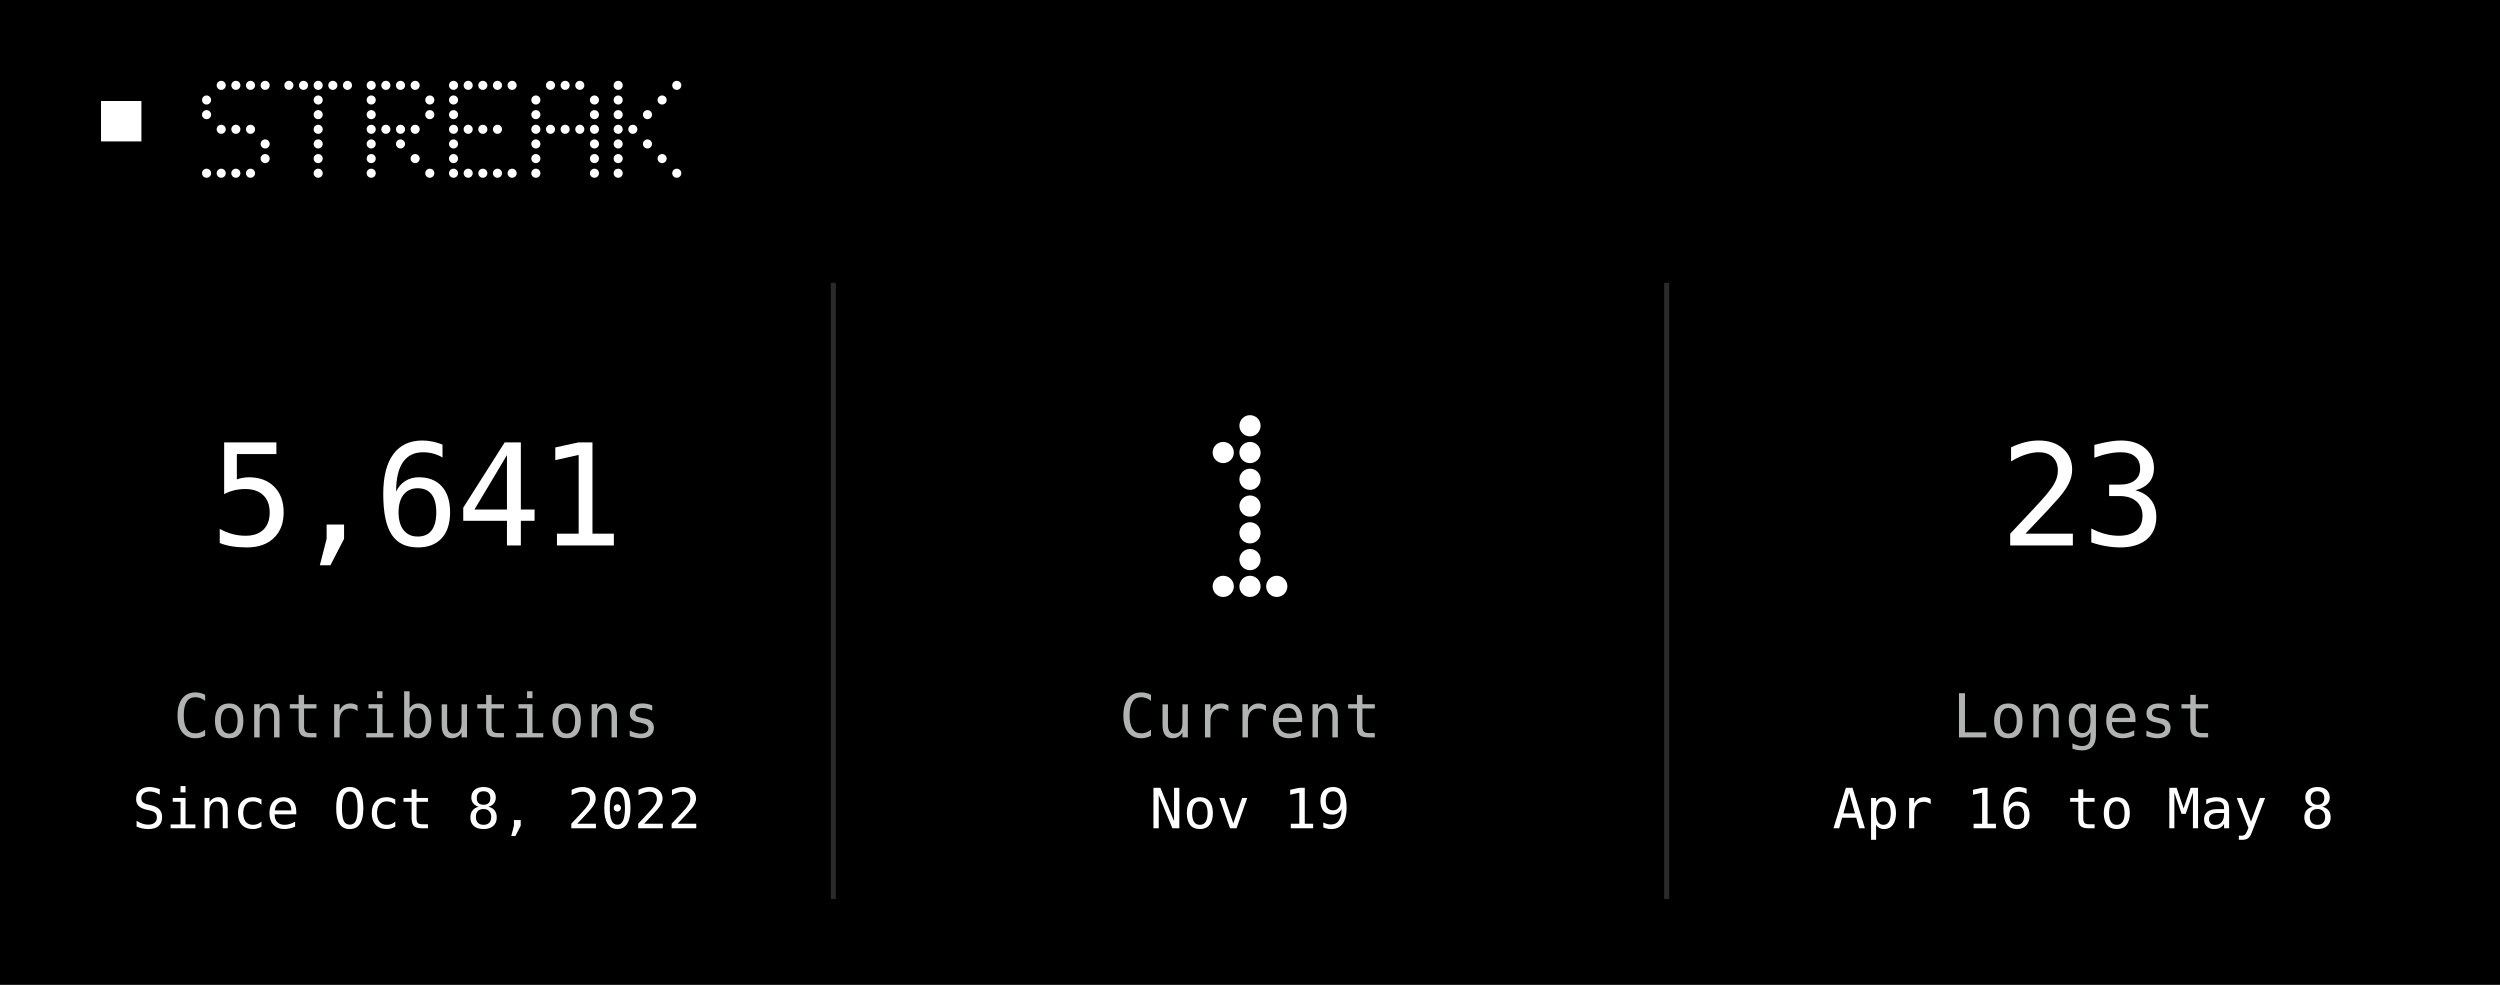
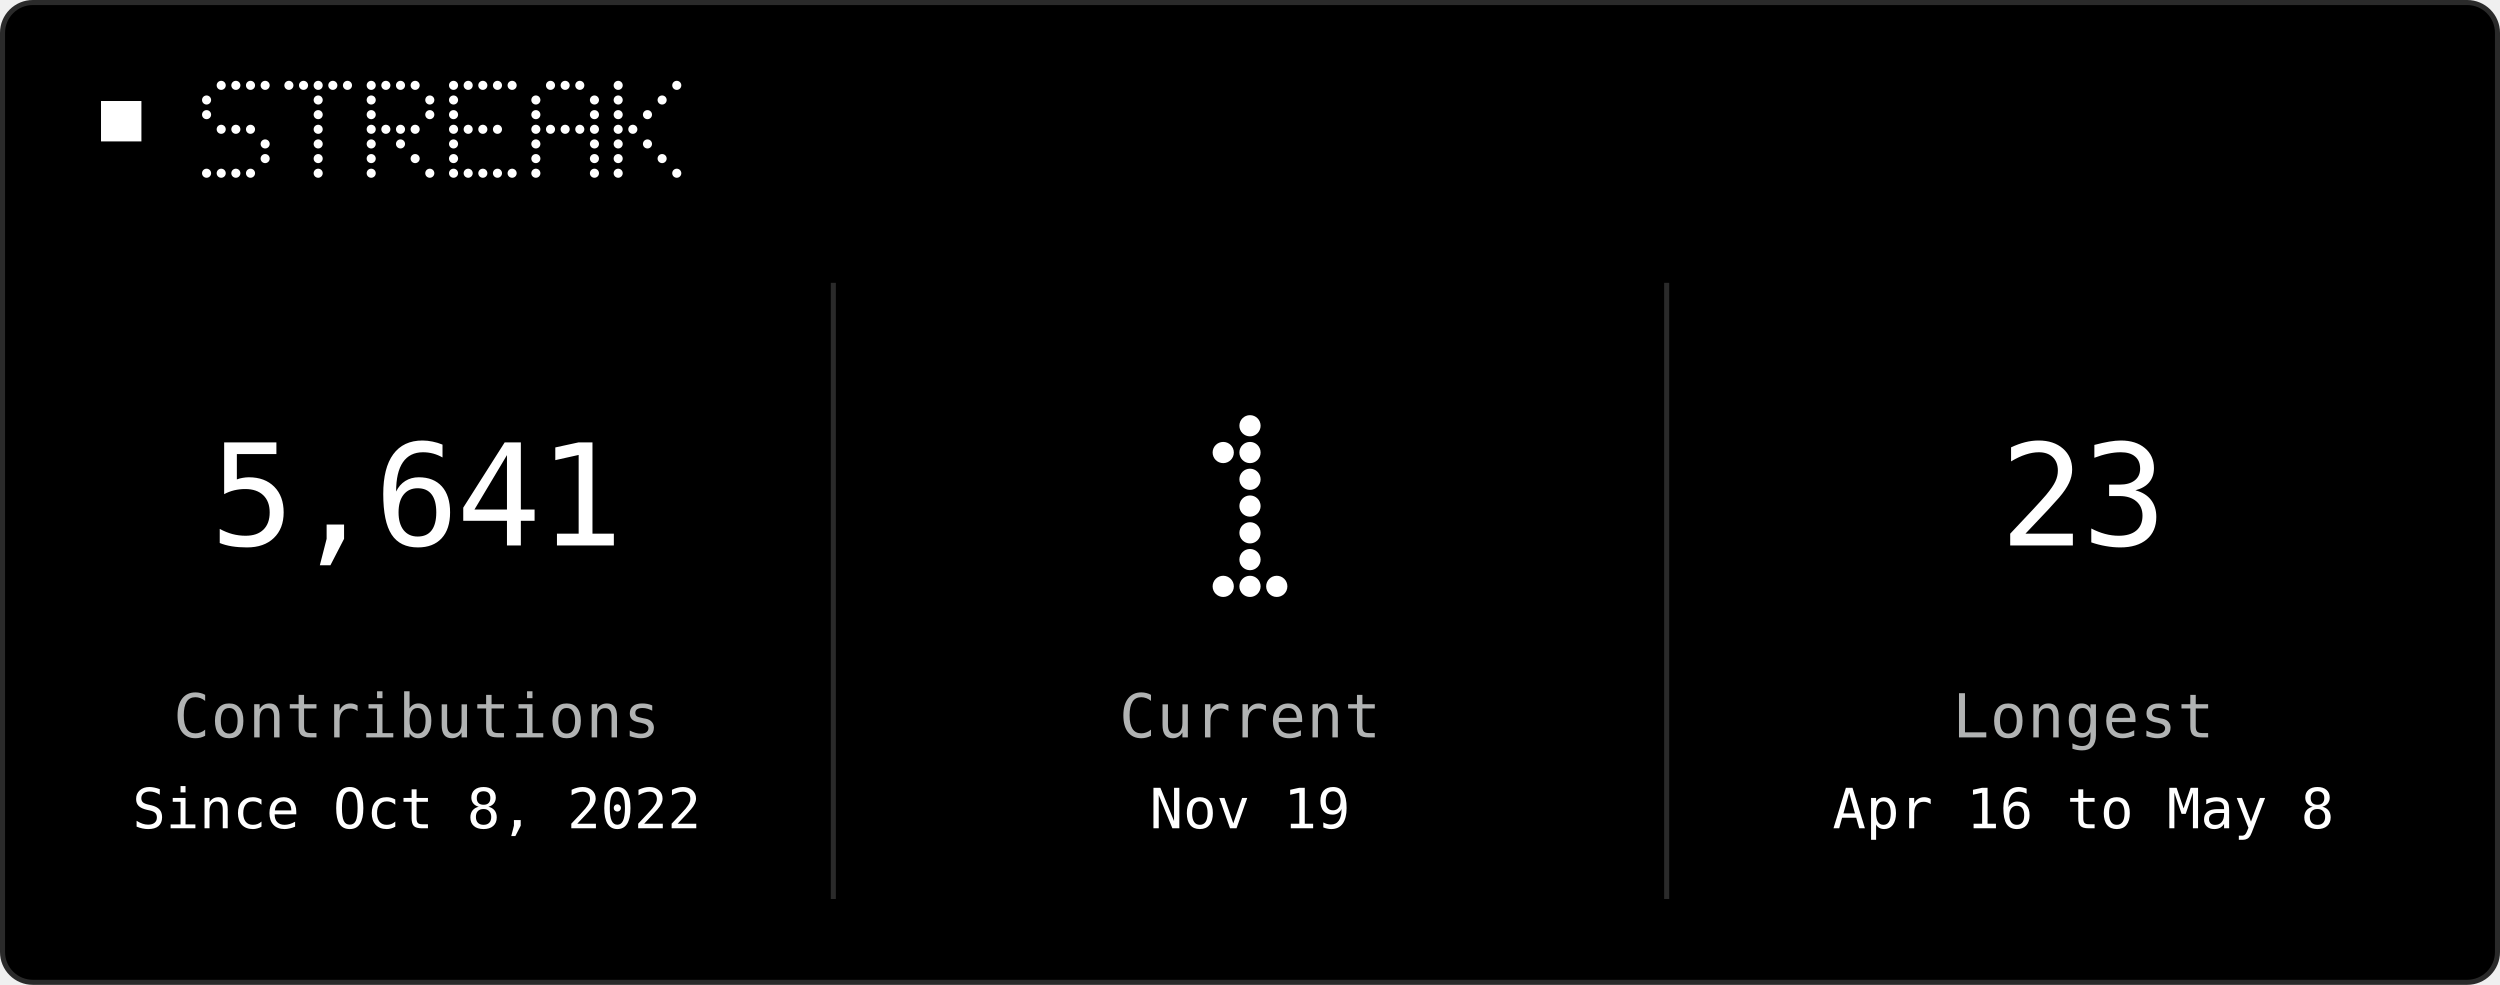
<svg xmlns="http://www.w3.org/2000/svg" width="495" height="195" viewBox="0 0 495 195" role="img">
-   <rect width="495" height="195" fill="#000000" />
+   <rect x="0.5" y="0.5" width="494" height="194" rx="6" fill="#000000" stroke="#2A2A2A" stroke-width="1" />
  <rect x="20" y="20" width="8" height="8" fill="#FFFFFF" />
  <circle cx="43.8" cy="16.9" r="0.90" fill="#FFFFFF" />
  <circle cx="46.7" cy="16.9" r="0.90" fill="#FFFFFF" />
  <circle cx="49.6" cy="16.9" r="0.90" fill="#FFFFFF" />
  <circle cx="52.5" cy="16.9" r="0.90" fill="#FFFFFF" />
  <circle cx="40.9" cy="19.8" r="0.90" fill="#FFFFFF" />
  <circle cx="40.9" cy="22.7" r="0.90" fill="#FFFFFF" />
  <circle cx="43.8" cy="25.6" r="0.90" fill="#FFFFFF" />
  <circle cx="46.7" cy="25.6" r="0.90" fill="#FFFFFF" />
  <circle cx="49.6" cy="25.6" r="0.90" fill="#FFFFFF" />
  <circle cx="52.5" cy="28.5" r="0.90" fill="#FFFFFF" />
  <circle cx="52.5" cy="31.4" r="0.90" fill="#FFFFFF" />
  <circle cx="40.9" cy="34.3" r="0.90" fill="#FFFFFF" />
  <circle cx="43.8" cy="34.3" r="0.90" fill="#FFFFFF" />
  <circle cx="46.7" cy="34.3" r="0.90" fill="#FFFFFF" />
  <circle cx="49.6" cy="34.3" r="0.90" fill="#FFFFFF" />
  <circle cx="57.2" cy="16.9" r="0.90" fill="#FFFFFF" />
  <circle cx="60.1" cy="16.9" r="0.90" fill="#FFFFFF" />
  <circle cx="63.0" cy="16.9" r="0.90" fill="#FFFFFF" />
  <circle cx="65.9" cy="16.9" r="0.90" fill="#FFFFFF" />
  <circle cx="68.8" cy="16.9" r="0.90" fill="#FFFFFF" />
  <circle cx="63.0" cy="19.8" r="0.90" fill="#FFFFFF" />
  <circle cx="63.0" cy="22.7" r="0.90" fill="#FFFFFF" />
  <circle cx="63.0" cy="25.6" r="0.90" fill="#FFFFFF" />
  <circle cx="63.0" cy="28.5" r="0.90" fill="#FFFFFF" />
  <circle cx="63.0" cy="31.4" r="0.90" fill="#FFFFFF" />
  <circle cx="63.0" cy="34.3" r="0.90" fill="#FFFFFF" />
  <circle cx="73.5" cy="16.9" r="0.90" fill="#FFFFFF" />
  <circle cx="76.4" cy="16.9" r="0.90" fill="#FFFFFF" />
  <circle cx="79.3" cy="16.9" r="0.90" fill="#FFFFFF" />
  <circle cx="82.2" cy="16.9" r="0.90" fill="#FFFFFF" />
  <circle cx="73.5" cy="19.8" r="0.90" fill="#FFFFFF" />
  <circle cx="85.1" cy="19.8" r="0.90" fill="#FFFFFF" />
  <circle cx="73.5" cy="22.7" r="0.90" fill="#FFFFFF" />
  <circle cx="85.1" cy="22.7" r="0.90" fill="#FFFFFF" />
  <circle cx="73.5" cy="25.6" r="0.90" fill="#FFFFFF" />
  <circle cx="76.4" cy="25.6" r="0.90" fill="#FFFFFF" />
  <circle cx="79.3" cy="25.6" r="0.90" fill="#FFFFFF" />
  <circle cx="82.2" cy="25.6" r="0.90" fill="#FFFFFF" />
  <circle cx="73.5" cy="28.5" r="0.90" fill="#FFFFFF" />
  <circle cx="79.3" cy="28.5" r="0.90" fill="#FFFFFF" />
  <circle cx="73.5" cy="31.4" r="0.90" fill="#FFFFFF" />
  <circle cx="82.2" cy="31.4" r="0.90" fill="#FFFFFF" />
  <circle cx="73.5" cy="34.3" r="0.90" fill="#FFFFFF" />
  <circle cx="85.1" cy="34.3" r="0.90" fill="#FFFFFF" />
  <circle cx="89.8" cy="16.9" r="0.90" fill="#FFFFFF" />
  <circle cx="92.7" cy="16.9" r="0.90" fill="#FFFFFF" />
  <circle cx="95.6" cy="16.9" r="0.90" fill="#FFFFFF" />
  <circle cx="98.5" cy="16.9" r="0.90" fill="#FFFFFF" />
  <circle cx="101.4" cy="16.9" r="0.90" fill="#FFFFFF" />
  <circle cx="89.8" cy="19.8" r="0.90" fill="#FFFFFF" />
  <circle cx="89.8" cy="22.7" r="0.90" fill="#FFFFFF" />
  <circle cx="89.8" cy="25.6" r="0.90" fill="#FFFFFF" />
  <circle cx="92.7" cy="25.6" r="0.90" fill="#FFFFFF" />
  <circle cx="95.6" cy="25.6" r="0.90" fill="#FFFFFF" />
  <circle cx="98.5" cy="25.6" r="0.90" fill="#FFFFFF" />
  <circle cx="89.8" cy="28.5" r="0.90" fill="#FFFFFF" />
  <circle cx="89.8" cy="31.4" r="0.90" fill="#FFFFFF" />
  <circle cx="89.8" cy="34.3" r="0.90" fill="#FFFFFF" />
  <circle cx="92.7" cy="34.3" r="0.90" fill="#FFFFFF" />
  <circle cx="95.6" cy="34.3" r="0.90" fill="#FFFFFF" />
  <circle cx="98.5" cy="34.3" r="0.90" fill="#FFFFFF" />
  <circle cx="101.4" cy="34.3" r="0.90" fill="#FFFFFF" />
  <circle cx="109.0" cy="16.9" r="0.90" fill="#FFFFFF" />
  <circle cx="111.9" cy="16.9" r="0.90" fill="#FFFFFF" />
  <circle cx="114.8" cy="16.9" r="0.90" fill="#FFFFFF" />
  <circle cx="106.1" cy="19.8" r="0.90" fill="#FFFFFF" />
  <circle cx="117.7" cy="19.8" r="0.90" fill="#FFFFFF" />
  <circle cx="106.1" cy="22.7" r="0.90" fill="#FFFFFF" />
  <circle cx="117.7" cy="22.7" r="0.90" fill="#FFFFFF" />
  <circle cx="106.1" cy="25.6" r="0.90" fill="#FFFFFF" />
  <circle cx="109.0" cy="25.6" r="0.90" fill="#FFFFFF" />
  <circle cx="111.9" cy="25.6" r="0.90" fill="#FFFFFF" />
  <circle cx="114.8" cy="25.6" r="0.90" fill="#FFFFFF" />
  <circle cx="117.7" cy="25.6" r="0.90" fill="#FFFFFF" />
  <circle cx="106.1" cy="28.5" r="0.90" fill="#FFFFFF" />
  <circle cx="117.7" cy="28.5" r="0.90" fill="#FFFFFF" />
  <circle cx="106.1" cy="31.4" r="0.90" fill="#FFFFFF" />
  <circle cx="117.7" cy="31.4" r="0.90" fill="#FFFFFF" />
  <circle cx="106.1" cy="34.3" r="0.90" fill="#FFFFFF" />
  <circle cx="117.7" cy="34.3" r="0.90" fill="#FFFFFF" />
  <circle cx="122.4" cy="16.9" r="0.90" fill="#FFFFFF" />
  <circle cx="134.0" cy="16.9" r="0.90" fill="#FFFFFF" />
  <circle cx="122.4" cy="19.8" r="0.90" fill="#FFFFFF" />
  <circle cx="131.1" cy="19.8" r="0.90" fill="#FFFFFF" />
  <circle cx="122.4" cy="22.7" r="0.90" fill="#FFFFFF" />
  <circle cx="128.2" cy="22.7" r="0.90" fill="#FFFFFF" />
  <circle cx="122.4" cy="25.6" r="0.90" fill="#FFFFFF" />
  <circle cx="125.3" cy="25.6" r="0.90" fill="#FFFFFF" />
  <circle cx="122.4" cy="28.5" r="0.90" fill="#FFFFFF" />
  <circle cx="128.2" cy="28.5" r="0.90" fill="#FFFFFF" />
  <circle cx="122.4" cy="31.4" r="0.90" fill="#FFFFFF" />
  <circle cx="131.1" cy="31.4" r="0.90" fill="#FFFFFF" />
  <circle cx="122.4" cy="34.3" r="0.90" fill="#FFFFFF" />
  <circle cx="134.0" cy="34.3" r="0.90" fill="#FFFFFF" />
  <line x1="165.0" y1="56" x2="165.0" y2="178" stroke="#2A2A2A" />
  <line x1="330.0" y1="56" x2="330.0" y2="178" stroke="#2A2A2A" />
  <text x="82.5" y="108" fill="#FFFFFF" text-anchor="middle" font-family="ui-monospace, Geist Mono, monospace" font-size="28" letter-spacing="-0.6" dominant-baseline="auto">5,641</text>
  <text x="82.5" y="146" fill="#B1B3B3" text-anchor="middle" font-family="ui-monospace, Geist Mono, monospace" font-size="12" letter-spacing="0.2" dominant-baseline="auto">Contributions</text>
  <text x="82.5" y="164" fill="#FFFFFF" text-anchor="middle" font-family="ui-monospace, Geist Mono, monospace" font-size="11" letter-spacing="0" dominant-baseline="auto">Since Oct 8, 2022</text>
  <circle cx="247.5" cy="84.3" r="2.10" fill="#FFFFFF" />
  <circle cx="242.2" cy="89.6" r="2.10" fill="#FFFFFF" />
  <circle cx="247.5" cy="89.6" r="2.10" fill="#FFFFFF" />
  <circle cx="247.5" cy="94.9" r="2.10" fill="#FFFFFF" />
  <circle cx="247.5" cy="100.2" r="2.10" fill="#FFFFFF" />
  <circle cx="247.5" cy="105.5" r="2.10" fill="#FFFFFF" />
  <circle cx="247.5" cy="110.8" r="2.10" fill="#FFFFFF" />
  <circle cx="242.2" cy="116.1" r="2.10" fill="#FFFFFF" />
  <circle cx="247.5" cy="116.1" r="2.10" fill="#FFFFFF" />
  <circle cx="252.8" cy="116.1" r="2.10" fill="#FFFFFF" />
  <text x="247.5" y="146" fill="#B1B3B3" text-anchor="middle" font-family="ui-monospace, Geist Mono, monospace" font-size="12" letter-spacing="0.2" dominant-baseline="auto">Current</text>
  <text x="247.5" y="164" fill="#FFFFFF" text-anchor="middle" font-family="ui-monospace, Geist Mono, monospace" font-size="11" letter-spacing="0" dominant-baseline="auto">Nov 19</text>
  <text x="412.5" y="108" fill="#FFFFFF" text-anchor="middle" font-family="ui-monospace, Geist Mono, monospace" font-size="28" letter-spacing="-0.6" dominant-baseline="auto">23</text>
  <text x="412.5" y="146" fill="#B1B3B3" text-anchor="middle" font-family="ui-monospace, Geist Mono, monospace" font-size="12" letter-spacing="0.2" dominant-baseline="auto">Longest</text>
  <text x="412.5" y="164" fill="#FFFFFF" text-anchor="middle" font-family="ui-monospace, Geist Mono, monospace" font-size="11" letter-spacing="0" dominant-baseline="auto">Apr 16 to May 8</text>
</svg>
